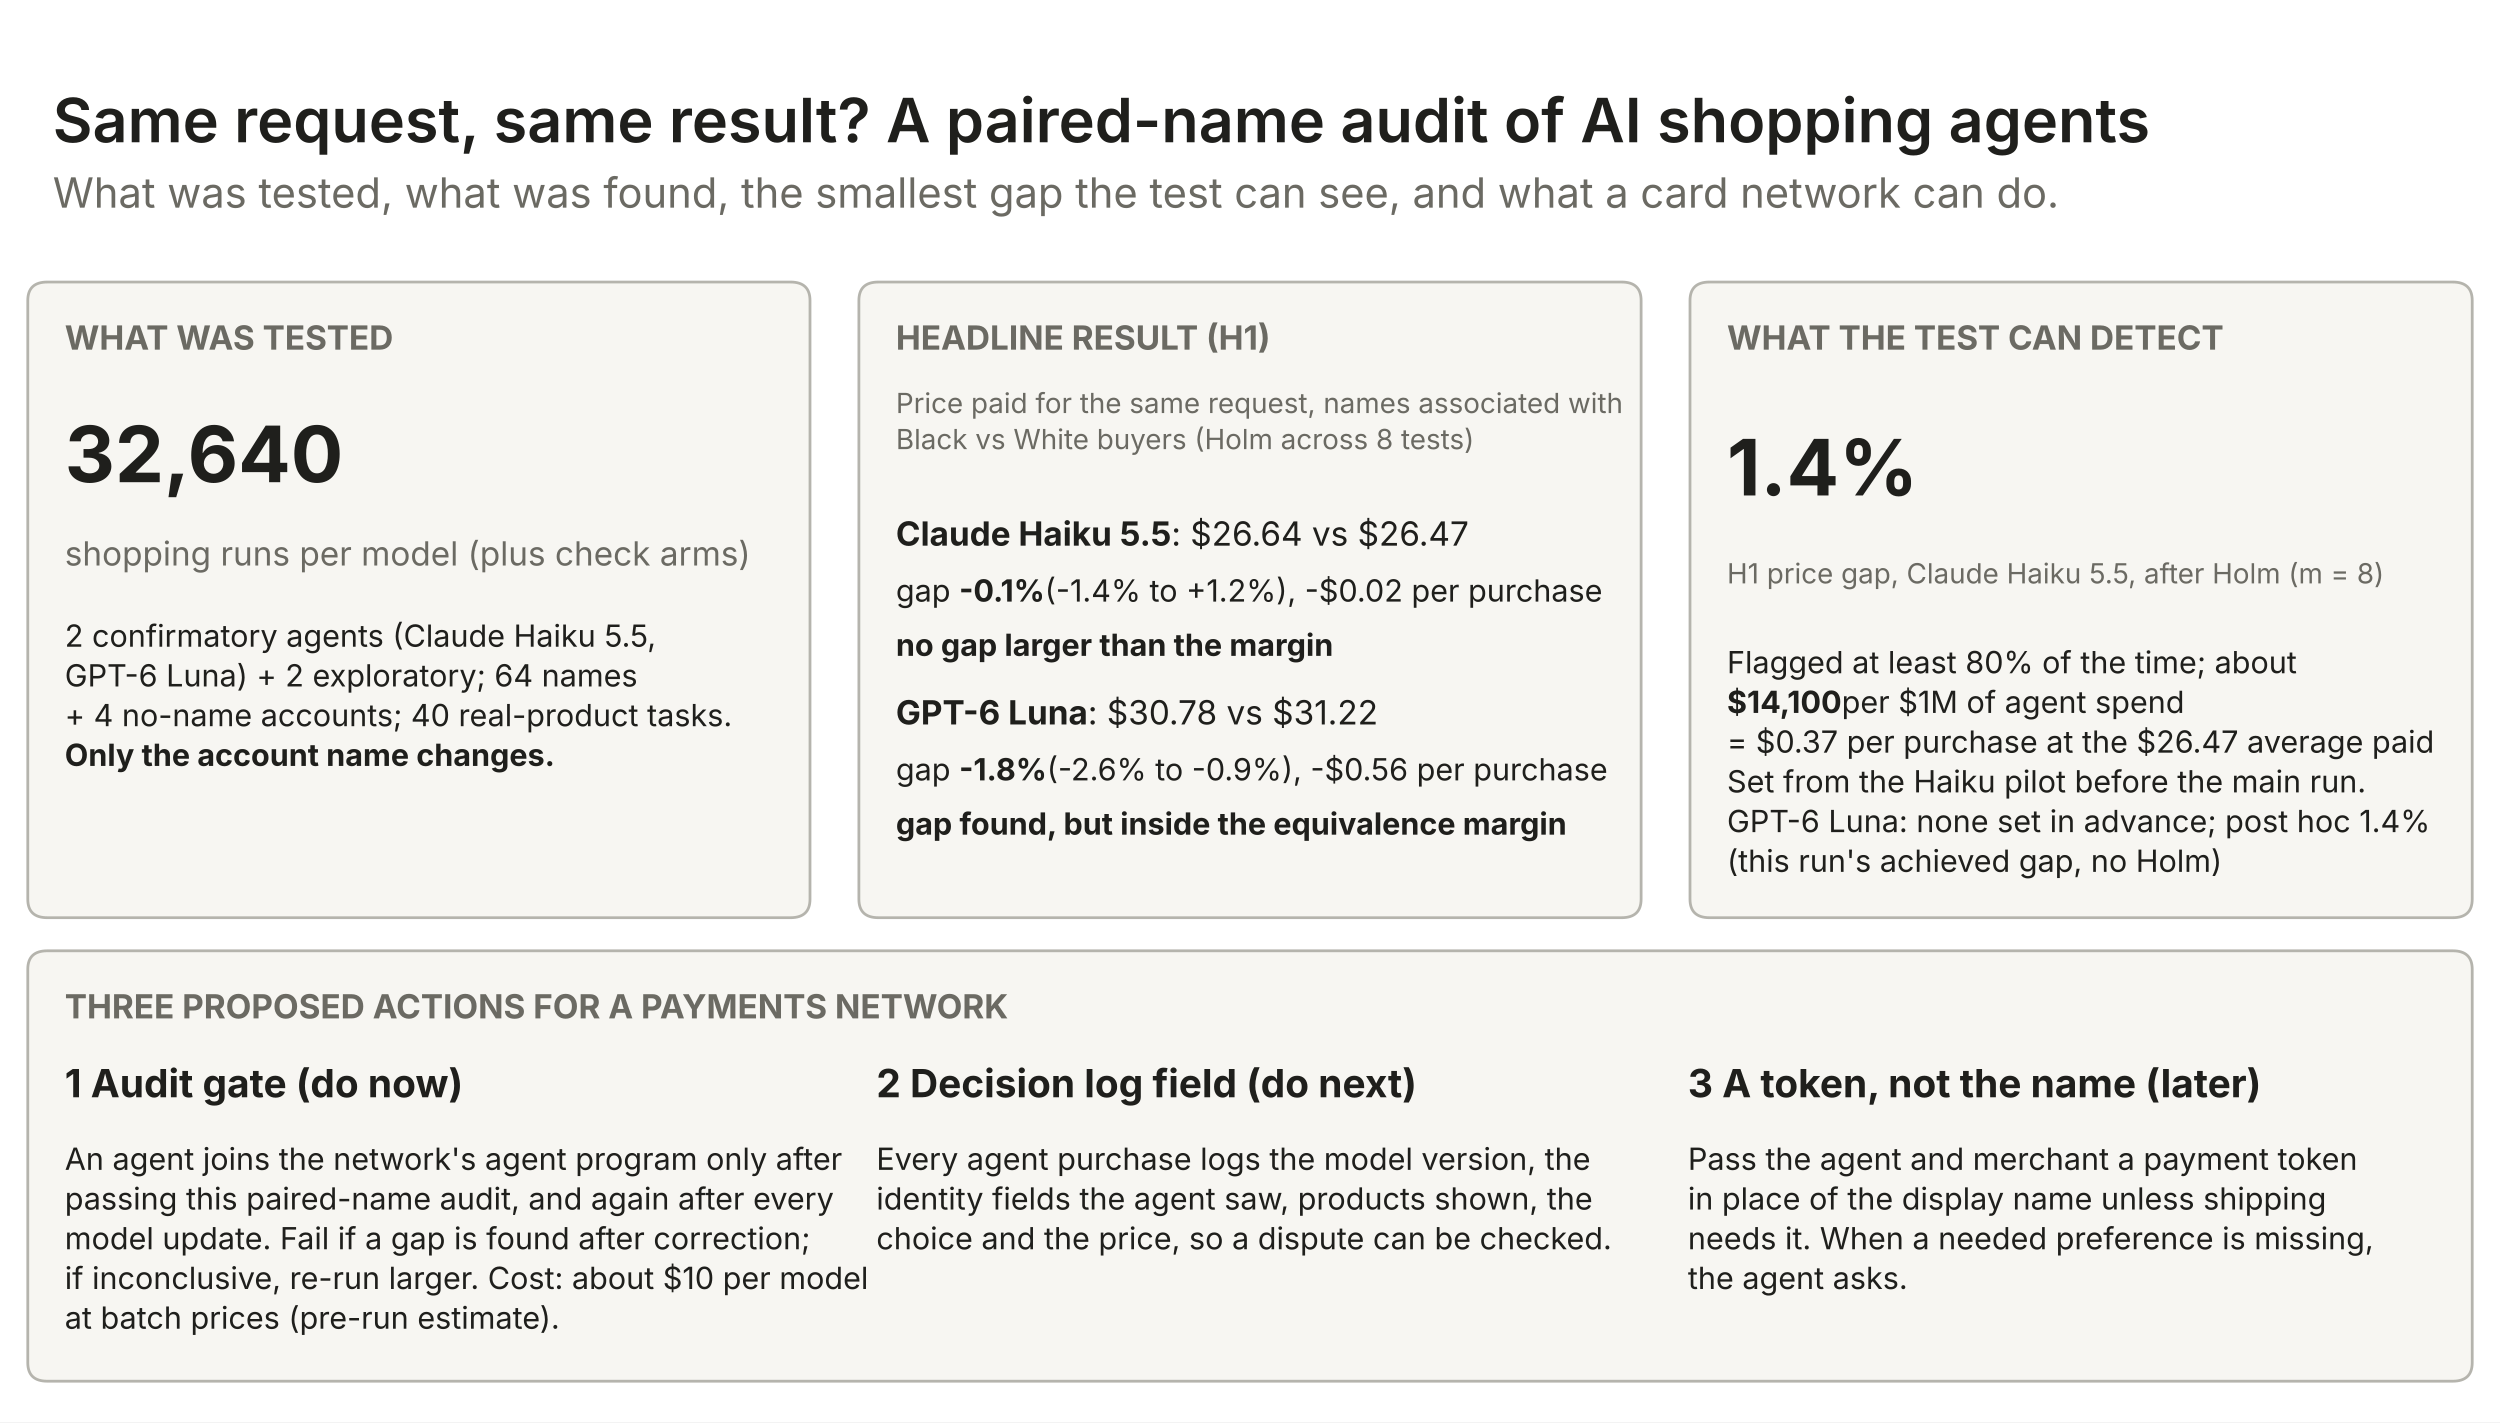
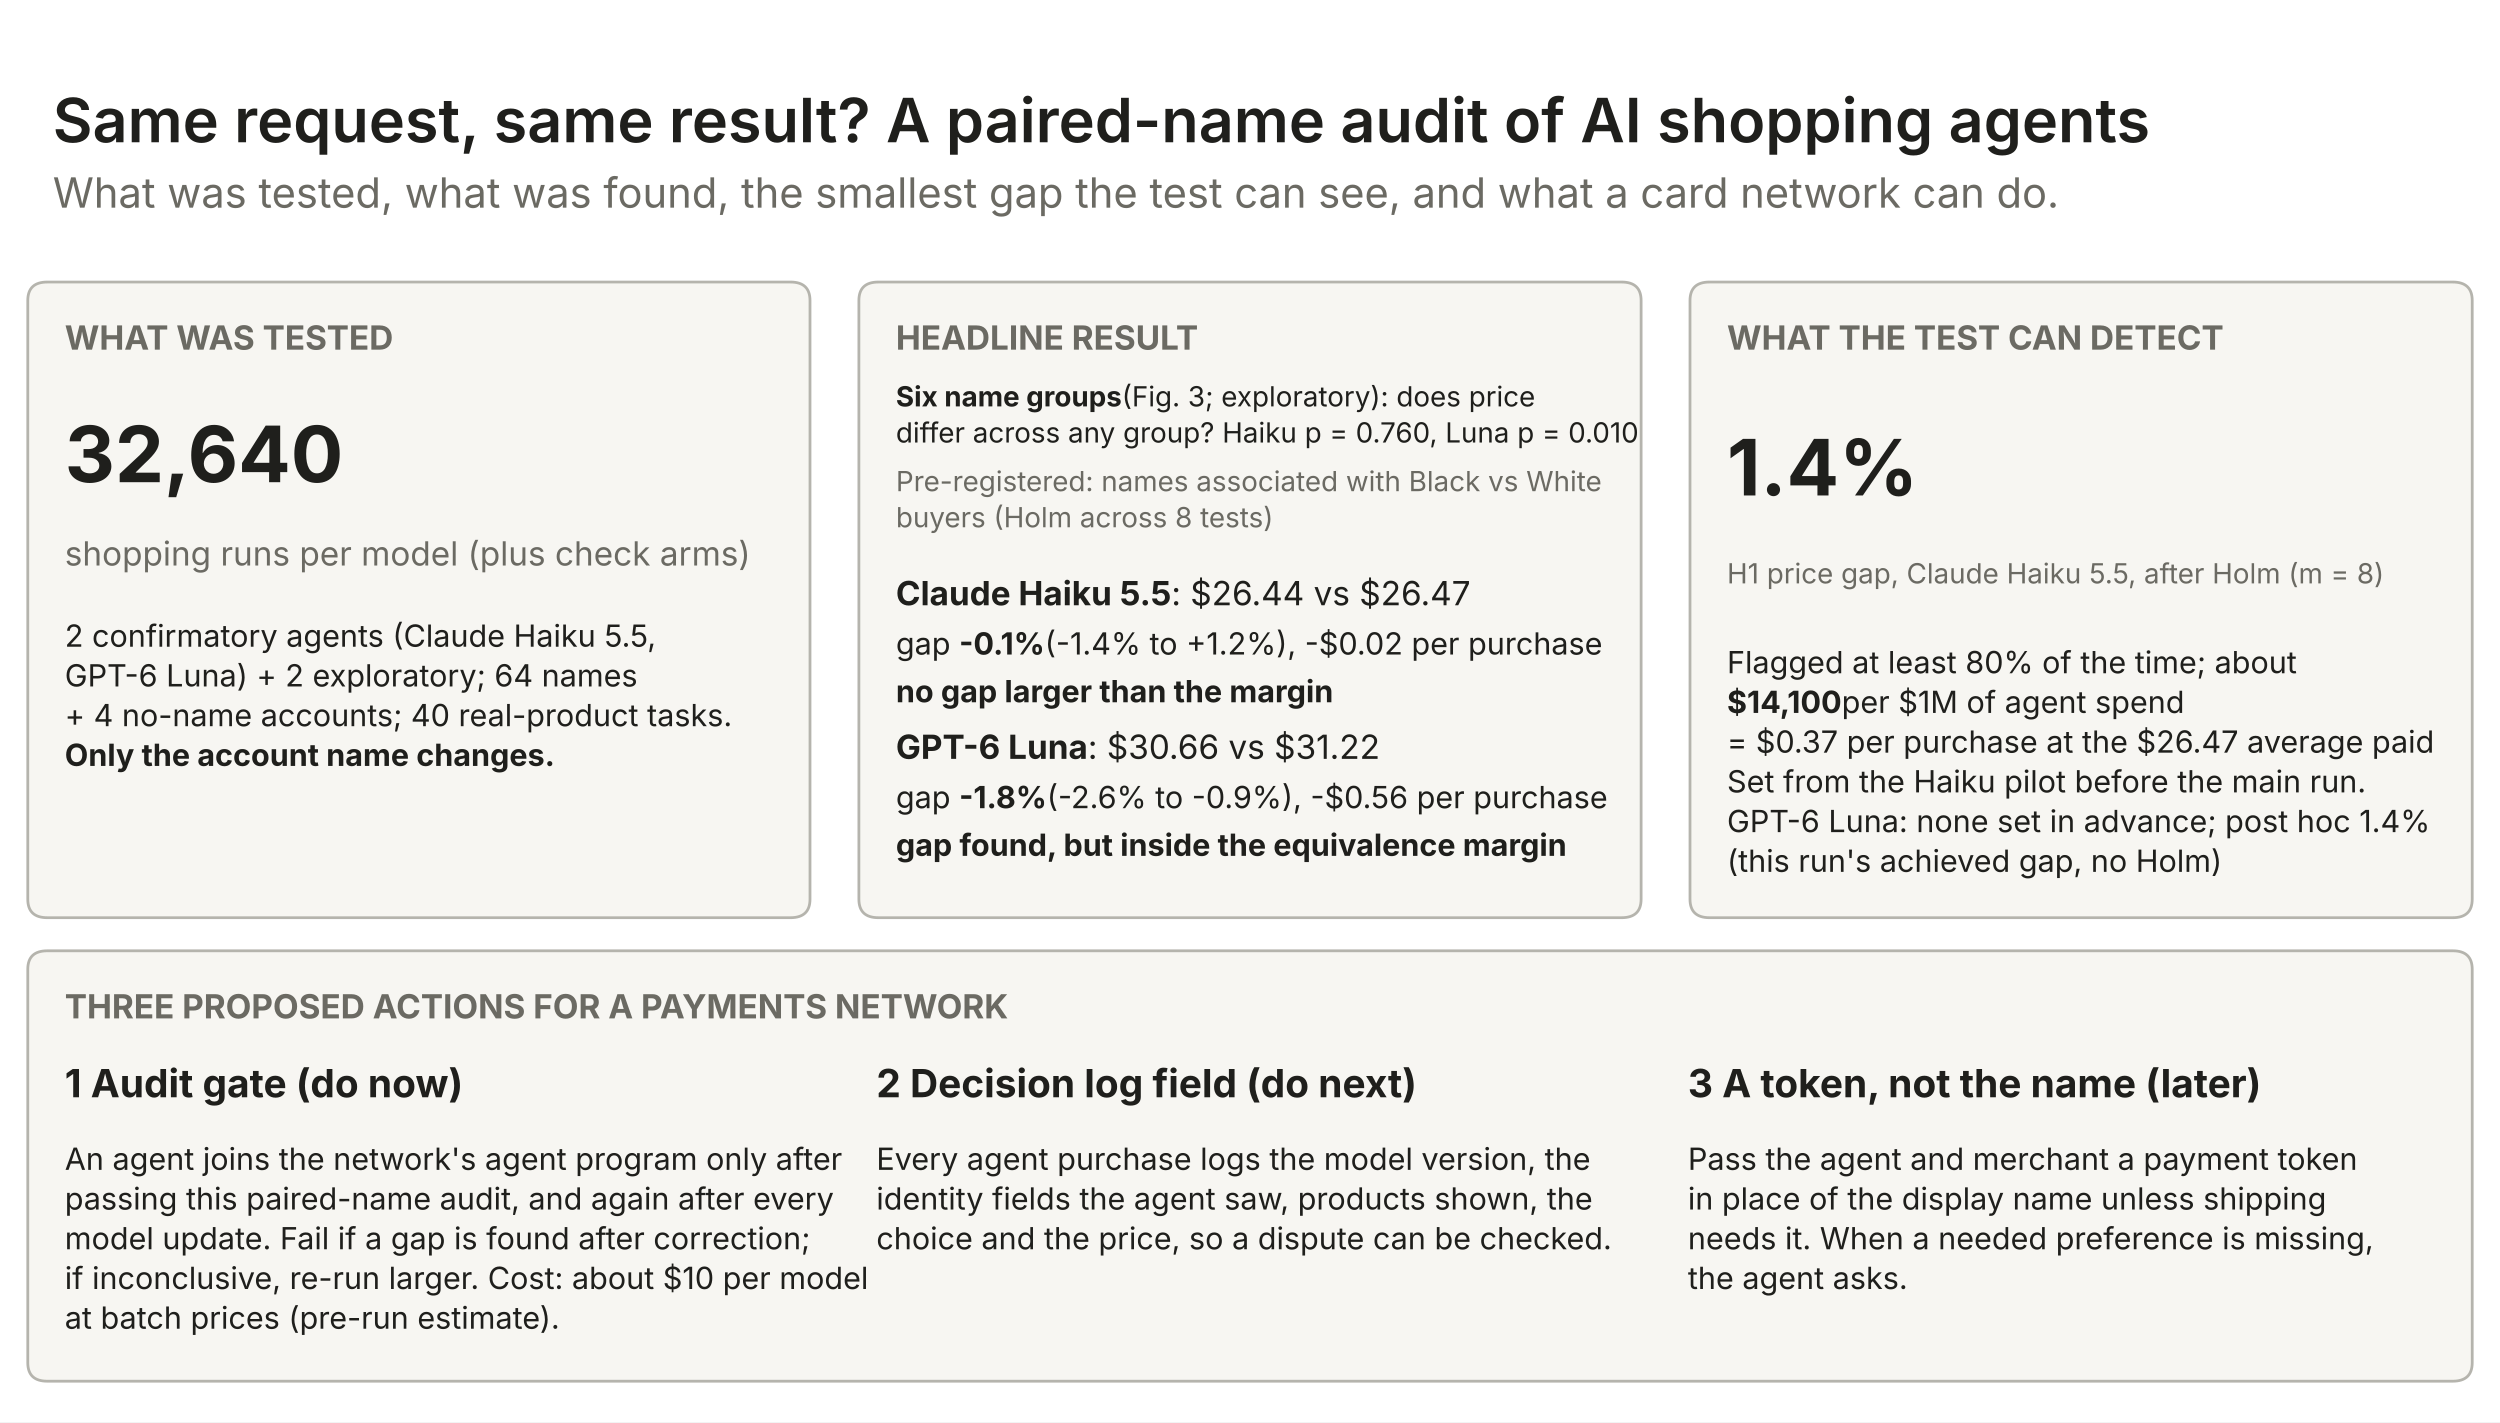
<svg xmlns="http://www.w3.org/2000/svg" width="648pt" height="368.64pt" viewBox="0 0 648 368.64" version="1.1">
  <defs>
    <style type="text/css">*{stroke-linejoin: round; stroke-linecap: butt}</style>
  </defs>
  <g id="figure_1">
    <g id="patch_1">
      <path d="M 0 368.64  L 648 368.64  L 648 0  L 0 0  z " style="fill: #ffffff" />
    </g>
    <g id="axes_1">
      <g id="patch_2">
-         <path d="M 12.269 237.868  L 204.883 237.868  Q 209.952 237.868 209.952 233.062  L 209.952 77.911  Q 209.952 73.105 204.883 73.105  L 12.269 73.105  Q 7.2 73.105 7.2 77.911  L 7.2 233.062  Q 7.2 237.868 12.269 237.868  z " clip-path="url(#pce5bf45f32)" style="fill: #f7f6f2; stroke: #b5b4ad; stroke-width: 0.72; stroke-linejoin: miter" />
+         <path d="M 12.269 237.868  L 204.883 237.868  Q 209.952 237.868 209.952 233.062  L 209.952 77.911  Q 209.952 73.105 204.883 73.105  L 12.269 73.105  Q 7.2 73.105 7.2 77.911  L 7.2 233.062  Q 7.2 237.868 12.269 237.868  z " clip-path="url(#p9942ad48e9)" style="fill: #f7f6f2; stroke: #b5b4ad; stroke-width: 0.72; stroke-linejoin: miter" />
      </g>
      <g id="patch_3">
-         <path d="M 227.693 237.868  L 420.307 237.868  Q 425.376 237.868 425.376 233.062  L 425.376 77.911  Q 425.376 73.105 420.307 73.105  L 227.693 73.105  Q 222.624 73.105 222.624 77.911  L 222.624 233.062  Q 222.624 237.868 227.693 237.868  z " clip-path="url(#pce5bf45f32)" style="fill: #f7f6f2; stroke: #b5b4ad; stroke-width: 0.72; stroke-linejoin: miter" />
+         <path d="M 227.693 237.868  L 420.307 237.868  Q 425.376 237.868 425.376 233.062  L 425.376 77.911  Q 425.376 73.105 420.307 73.105  L 227.693 73.105  Q 222.624 73.105 222.624 77.911  L 222.624 233.062  Q 222.624 237.868 227.693 237.868  z " clip-path="url(#p9942ad48e9)" style="fill: #f7f6f2; stroke: #b5b4ad; stroke-width: 0.72; stroke-linejoin: miter" />
      </g>
      <g id="patch_4">
-         <path d="M 443.117 237.868  L 635.731 237.868  Q 640.8 237.868 640.8 233.062  L 640.8 77.911  Q 640.8 73.105 635.731 73.105  L 443.117 73.105  Q 438.048 73.105 438.048 77.911  L 438.048 233.062  Q 438.048 237.868 443.117 237.868  z " clip-path="url(#pce5bf45f32)" style="fill: #f7f6f2; stroke: #b5b4ad; stroke-width: 0.72; stroke-linejoin: miter" />
+         <path d="M 443.117 237.868  L 635.731 237.868  Q 640.8 237.868 640.8 233.062  L 640.8 77.911  Q 640.8 73.105 635.731 73.105  L 443.117 73.105  Q 438.048 73.105 438.048 77.911  L 438.048 233.062  Q 438.048 237.868 443.117 237.868  z " clip-path="url(#p9942ad48e9)" style="fill: #f7f6f2; stroke: #b5b4ad; stroke-width: 0.72; stroke-linejoin: miter" />
      </g>
      <g id="patch_5">
-         <path d="M 12.269 358.007  L 635.731 358.007  Q 640.8 358.007 640.8 353.202  L 640.8 251.255  Q 640.8 246.449 635.731 246.449  L 12.269 246.449  Q 7.2 246.449 7.2 251.255  L 7.2 353.202  Q 7.2 358.007 12.269 358.007  z " clip-path="url(#pce5bf45f32)" style="fill: #f7f6f2; stroke: #b5b4ad; stroke-width: 0.72; stroke-linejoin: miter" />
+         <path d="M 12.269 358.007  L 635.731 358.007  Q 640.8 358.007 640.8 353.202  L 640.8 251.255  Q 640.8 246.449 635.731 246.449  L 12.269 246.449  Q 7.2 246.449 7.2 251.255  L 7.2 353.202  Q 7.2 358.007 12.269 358.007  z " clip-path="url(#p9942ad48e9)" style="fill: #f7f6f2; stroke: #b5b4ad; stroke-width: 0.72; stroke-linejoin: miter" />
      </g>
      <g id="text_1">
        <text style="font-weight: 700; font-size: 8.64px; font-family: 'Inter', 'Helvetica Neue', 'Helvetica', 'Arial', 'DejaVu Sans'; text-anchor: start; fill: #6b6a63" x="16.79" y="90.632" transform="rotate(-0 16.7904 90.63226)">WHAT WAS TESTED</text>
      </g>
      <g id="text_2">
        <text style="font-weight: 700; font-size: 20.16px; font-family: 'Inter', 'Helvetica Neue', 'Helvetica', 'Arial', 'DejaVu Sans'; text-anchor: start; fill: #1f1f1c" x="16.79" y="124.986" transform="rotate(-0 16.7904 124.986)">32,640</text>
      </g>
      <g id="text_3">
        <text style="font-size: 8.64px; font-family: 'Inter', 'Helvetica Neue', 'Helvetica', 'Arial', 'DejaVu Sans'; text-anchor: start; fill: #6b6a63" x="16.79" y="146.583" transform="rotate(-0 16.7904 146.583)">shopping runs per model (plus check arms)</text>
      </g>
      <g id="text_4">
        <text style="font-size: 7.92px; font-family: 'Inter', 'Helvetica Neue', 'Helvetica', 'Arial', 'DejaVu Sans'; text-anchor: start; fill: #1f1f1c" x="16.79" y="167.638" transform="rotate(-0 16.7904 167.6383)">2 confirmatory agents (Claude Haiku 5.5,</text>
      </g>
      <g id="text_5">
        <text style="font-size: 7.92px; font-family: 'Inter', 'Helvetica Neue', 'Helvetica', 'Arial', 'DejaVu Sans'; text-anchor: start; fill: #1f1f1c" x="16.79" y="177.934" transform="rotate(-0 16.7904 177.9343)">GPT-6 Luna) + 2 exploratory; 64 names</text>
      </g>
      <g id="text_6">
        <text style="font-size: 7.92px; font-family: 'Inter', 'Helvetica Neue', 'Helvetica', 'Arial', 'DejaVu Sans'; text-anchor: start; fill: #1f1f1c" x="16.79" y="188.23" transform="rotate(-0 16.7904 188.2303)">+ 4 no-name accounts; 40 real-product tasks.</text>
      </g>
      <g id="text_7">
        <text style="font-weight: 700; font-size: 7.92px; font-family: 'Inter', 'Helvetica Neue', 'Helvetica', 'Arial', 'DejaVu Sans'; text-anchor: start; fill: #1f1f1c" x="16.79" y="198.526" transform="rotate(-0 16.7904 198.5263)">Only the account name changes.</text>
      </g>
      <g id="text_8">
-         <text style="font-weight: 700; font-size: 8.64px; font-family: 'Inter', 'Helvetica Neue', 'Helvetica', 'Arial', 'DejaVu Sans'; text-anchor: start; fill: #6b6a63" x="232.214" y="90.632" transform="rotate(-0 232.2144 90.63226)">HEADLINE RESULT (H1)</text>
+         <text style="font-weight: 700; font-size: 8.64px; font-family: 'Inter', 'Helvetica Neue', 'Helvetica', 'Arial', 'DejaVu Sans'; text-anchor: start; fill: #6b6a63" x="232.214" y="90.632" transform="rotate(-0 232.2144 90.63226)">HEADLINE RESULT</text>
      </g>
      <g id="text_9">
-         <text style="font-size: 7.2px; font-family: 'Inter', 'Helvetica Neue', 'Helvetica', 'Arial', 'DejaVu Sans'; text-anchor: start; fill: #6b6a63" x="232.214" y="107.059" transform="rotate(-0 232.2144 107.059)">Price paid for the same request, names associated with</text>
+         <text style="font-weight: 700; font-size: 7.2px; font-family: 'Inter', 'Helvetica Neue', 'Helvetica', 'Arial', 'DejaVu Sans'; text-anchor: start; fill: #1f1f1c" x="232.214" y="105.343" transform="rotate(-0 232.2144 105.3427)">Six name groups</text>
      </g>
      <g id="text_10">
-         <text style="font-size: 7.2px; font-family: 'Inter', 'Helvetica Neue', 'Helvetica', 'Arial', 'DejaVu Sans'; text-anchor: start; fill: #6b6a63" x="232.214" y="116.419" transform="rotate(-0 232.2144 116.419)">Black vs White buyers (Holm across 8 tests)</text>
+         <text style="font-size: 7.2px; font-family: 'Inter', 'Helvetica Neue', 'Helvetica', 'Arial', 'DejaVu Sans'; text-anchor: start; fill: #1f1f1c" x="290.765" y="105.343" transform="rotate(-0 290.765 105.3427)"> (Fig. 3; exploratory): does price</text>
      </g>
      <g id="text_11">
-         <text style="font-weight: 700; font-size: 8.64px; font-family: 'Inter', 'Helvetica Neue', 'Helvetica', 'Arial', 'DejaVu Sans'; text-anchor: start; fill: #1f1f1c" x="232.214" y="141.434" transform="rotate(-0 232.2144 141.4341)">Claude Haiku 5.5</text>
+         <text style="font-size: 7.2px; font-family: 'Inter', 'Helvetica Neue', 'Helvetica', 'Arial', 'DejaVu Sans'; text-anchor: start; fill: #1f1f1c" x="232.214" y="114.703" transform="rotate(-0 232.2144 114.7027)">differ across any group? Haiku p = 0.760, Luna p = 0.010</text>
      </g>
      <g id="text_12">
-         <text style="font-size: 8.64px; font-family: 'Inter', 'Helvetica Neue', 'Helvetica', 'Arial', 'DejaVu Sans'; text-anchor: start; fill: #1f1f1c" x="303.612" y="141.434" transform="rotate(-0 303.6119 141.4341)">: $26.64 vs $26.47</text>
+         <text style="font-size: 7.2px; font-family: 'Inter', 'Helvetica Neue', 'Helvetica', 'Arial', 'DejaVu Sans'; text-anchor: start; fill: #6b6a63" x="232.214" y="127.311" transform="rotate(-0 232.2144 127.3111)">Pre-registered: names associated with Black vs White</text>
      </g>
      <g id="text_13">
-         <text style="font-size: 7.92px; font-family: 'Inter', 'Helvetica Neue', 'Helvetica', 'Arial', 'DejaVu Sans'; text-anchor: start; fill: #1f1f1c" x="232.214" y="155.935" transform="rotate(-0 232.2144 155.9349)">gap </text>
+         <text style="font-size: 7.2px; font-family: 'Inter', 'Helvetica Neue', 'Helvetica', 'Arial', 'DejaVu Sans'; text-anchor: start; fill: #6b6a63" x="232.214" y="136.671" transform="rotate(-0 232.2144 136.6711)">buyers (Holm across 8 tests)</text>
      </g>
      <g id="text_14">
-         <text style="font-weight: 700; font-size: 7.92px; font-family: 'Inter', 'Helvetica Neue', 'Helvetica', 'Arial', 'DejaVu Sans'; text-anchor: start; fill: #1f1f1c" x="248.596" y="155.935" transform="rotate(-0 248.5964 155.9349)">-0.1%</text>
+         <text style="font-weight: 700; font-size: 8.64px; font-family: 'Inter', 'Helvetica Neue', 'Helvetica', 'Arial', 'DejaVu Sans'; text-anchor: start; fill: #1f1f1c" x="232.214" y="156.881" transform="rotate(-0 232.2144 156.8806)">Claude Haiku 5.5</text>
      </g>
      <g id="text_15">
-         <text style="font-size: 7.92px; font-family: 'Inter', 'Helvetica Neue', 'Helvetica', 'Arial', 'DejaVu Sans'; text-anchor: start; fill: #1f1f1c" x="270.8" y="155.935" transform="rotate(-0 270.7996 155.9349)"> (-1.4% to +1.2%), -$0.02 per purchase</text>
+         <text style="font-size: 8.64px; font-family: 'Inter', 'Helvetica Neue', 'Helvetica', 'Arial', 'DejaVu Sans'; text-anchor: start; fill: #1f1f1c" x="303.612" y="156.881" transform="rotate(-0 303.6119 156.8806)">: $26.44 vs $26.47</text>
      </g>
      <g id="text_16">
-         <text style="font-weight: 700; font-size: 7.92px; font-family: 'Inter', 'Helvetica Neue', 'Helvetica', 'Arial', 'DejaVu Sans'; text-anchor: start; fill: #1f1f1c" x="232.214" y="170.008" transform="rotate(-0 232.2144 170.0084)">no gap larger than the margin</text>
+         <text style="font-size: 7.92px; font-family: 'Inter', 'Helvetica Neue', 'Helvetica', 'Arial', 'DejaVu Sans'; text-anchor: start; fill: #1f1f1c" x="232.214" y="169.665" transform="rotate(-0 232.2144 169.6652)">gap </text>
      </g>
      <g id="text_17">
-         <text style="font-weight: 700; font-size: 8.64px; font-family: 'Inter', 'Helvetica Neue', 'Helvetica', 'Arial', 'DejaVu Sans'; text-anchor: start; fill: #1f1f1c" x="232.214" y="187.774" transform="rotate(-0 232.2144 187.7737)">GPT-6 Luna</text>
+         <text style="font-weight: 700; font-size: 7.92px; font-family: 'Inter', 'Helvetica Neue', 'Helvetica', 'Arial', 'DejaVu Sans'; text-anchor: start; fill: #1f1f1c" x="248.596" y="169.665" transform="rotate(-0 248.5964 169.6652)">-0.1%</text>
      </g>
      <g id="text_18">
-         <text style="font-size: 8.64px; font-family: 'Inter', 'Helvetica Neue', 'Helvetica', 'Arial', 'DejaVu Sans'; text-anchor: start; fill: #1f1f1c" x="281.971" y="187.774" transform="rotate(-0 281.9713 187.7737)">: $30.78 vs $31.22</text>
+         <text style="font-size: 7.92px; font-family: 'Inter', 'Helvetica Neue', 'Helvetica', 'Arial', 'DejaVu Sans'; text-anchor: start; fill: #1f1f1c" x="270.8" y="169.665" transform="rotate(-0 270.7996 169.6652)"> (-1.4% to +1.2%), -$0.02 per purchase</text>
      </g>
      <g id="text_19">
-         <text style="font-size: 7.92px; font-family: 'Inter', 'Helvetica Neue', 'Helvetica', 'Arial', 'DejaVu Sans'; text-anchor: start; fill: #1f1f1c" x="232.214" y="202.274" transform="rotate(-0 232.2144 202.2745)">gap </text>
+         <text style="font-weight: 700; font-size: 7.92px; font-family: 'Inter', 'Helvetica Neue', 'Helvetica', 'Arial', 'DejaVu Sans'; text-anchor: start; fill: #1f1f1c" x="232.214" y="182.022" transform="rotate(-0 232.2144 182.0224)">no gap larger than the margin</text>
      </g>
      <g id="text_20">
-         <text style="font-weight: 700; font-size: 7.92px; font-family: 'Inter', 'Helvetica Neue', 'Helvetica', 'Arial', 'DejaVu Sans'; text-anchor: start; fill: #1f1f1c" x="248.596" y="202.274" transform="rotate(-0 248.5964 202.2745)">-1.8%</text>
+         <text style="font-weight: 700; font-size: 8.64px; font-family: 'Inter', 'Helvetica Neue', 'Helvetica', 'Arial', 'DejaVu Sans'; text-anchor: start; fill: #1f1f1c" x="232.214" y="196.698" transform="rotate(-0 232.2144 196.6983)">GPT-6 Luna</text>
      </g>
      <g id="text_21">
-         <text style="font-size: 7.92px; font-family: 'Inter', 'Helvetica Neue', 'Helvetica', 'Arial', 'DejaVu Sans'; text-anchor: start; fill: #1f1f1c" x="271.337" y="202.274" transform="rotate(-0 271.3367 202.2745)"> (-2.6% to -0.9%), -$0.56 per purchase</text>
+         <text style="font-size: 8.64px; font-family: 'Inter', 'Helvetica Neue', 'Helvetica', 'Arial', 'DejaVu Sans'; text-anchor: start; fill: #1f1f1c" x="281.971" y="196.698" transform="rotate(-0 281.9713 196.6983)">: $30.66 vs $31.22</text>
      </g>
      <g id="text_22">
-         <text style="font-weight: 700; font-size: 7.92px; font-family: 'Inter', 'Helvetica Neue', 'Helvetica', 'Arial', 'DejaVu Sans'; text-anchor: start; fill: #1f1f1c" x="232.214" y="216.348" transform="rotate(-0 232.2144 216.3479)">gap found, but inside the equivalence margin</text>
+         <text style="font-size: 7.92px; font-family: 'Inter', 'Helvetica Neue', 'Helvetica', 'Arial', 'DejaVu Sans'; text-anchor: start; fill: #1f1f1c" x="232.214" y="209.483" transform="rotate(-0 232.2144 209.4828)">gap </text>
      </g>
      <g id="text_23">
+         <text style="font-weight: 700; font-size: 7.92px; font-family: 'Inter', 'Helvetica Neue', 'Helvetica', 'Arial', 'DejaVu Sans'; text-anchor: start; fill: #1f1f1c" x="248.596" y="209.483" transform="rotate(-0 248.5964 209.4828)">-1.8%</text>
+       </g>
+       <g id="text_24">
+         <text style="font-size: 7.92px; font-family: 'Inter', 'Helvetica Neue', 'Helvetica', 'Arial', 'DejaVu Sans'; text-anchor: start; fill: #1f1f1c" x="271.337" y="209.483" transform="rotate(-0 271.3367 209.4828)"> (-2.6% to -0.9%), -$0.56 per purchase</text>
+       </g>
+       <g id="text_25">
+         <text style="font-weight: 700; font-size: 7.92px; font-family: 'Inter', 'Helvetica Neue', 'Helvetica', 'Arial', 'DejaVu Sans'; text-anchor: start; fill: #1f1f1c" x="232.214" y="221.84" transform="rotate(-0 232.2144 221.84)">gap found, but inside the equivalence margin</text>
+       </g>
+       <g id="text_26">
        <text style="font-weight: 700; font-size: 8.64px; font-family: 'Inter', 'Helvetica Neue', 'Helvetica', 'Arial', 'DejaVu Sans'; text-anchor: start; fill: #6b6a63" x="447.638" y="90.632" transform="rotate(-0 447.6384 90.63226)">WHAT THE TEST CAN DETECT</text>
      </g>
-       <g id="text_24">
+       <g id="text_27">
        <text style="font-weight: 700; font-size: 20.16px; font-family: 'Inter', 'Helvetica Neue', 'Helvetica', 'Arial', 'DejaVu Sans'; text-anchor: start; fill: #1f1f1c" x="447.638" y="128.419" transform="rotate(-0 447.6384 128.4185)">1.4%</text>
      </g>
-       <g id="text_25">
+       <g id="text_28">
        <text style="font-size: 7.2px; font-family: 'Inter', 'Helvetica Neue', 'Helvetica', 'Arial', 'DejaVu Sans'; text-anchor: start; fill: #6b6a63" x="447.638" y="151.213" transform="rotate(-0 447.6384 151.2134)">H1 price gap, Claude Haiku 5.5, after Holm (m = 8)</text>
      </g>
-       <g id="text_26">
+       <g id="text_29">
        <text style="font-size: 7.92px; font-family: 'Inter', 'Helvetica Neue', 'Helvetica', 'Arial', 'DejaVu Sans'; text-anchor: start; fill: #1f1f1c" x="447.638" y="174.503" transform="rotate(-0 447.6384 174.5034)">Flagged at least 80% of the time; about</text>
      </g>
-       <g id="text_27">
+       <g id="text_30">
        <text style="font-weight: 700; font-size: 7.92px; font-family: 'Inter', 'Helvetica Neue', 'Helvetica', 'Arial', 'DejaVu Sans'; text-anchor: start; fill: #1f1f1c" x="447.638" y="184.799" transform="rotate(-0 447.6384 184.7994)">$14,100</text>
      </g>
-       <g id="text_28">
+       <g id="text_31">
        <text style="font-size: 7.92px; font-family: 'Inter', 'Helvetica Neue', 'Helvetica', 'Arial', 'DejaVu Sans'; text-anchor: start; fill: #1f1f1c" x="477.354" y="184.799" transform="rotate(-0 477.3545 184.7994)"> per $1M of agent spend</text>
      </g>
-       <g id="text_29">
+       <g id="text_32">
        <text style="font-size: 7.92px; font-family: 'Inter', 'Helvetica Neue', 'Helvetica', 'Arial', 'DejaVu Sans'; text-anchor: start; fill: #1f1f1c" x="447.638" y="195.095" transform="rotate(-0 447.6384 195.0954)">= $0.37 per purchase at the $26.47 average paid</text>
      </g>
-       <g id="text_30">
+       <g id="text_33">
        <text style="font-size: 7.92px; font-family: 'Inter', 'Helvetica Neue', 'Helvetica', 'Arial', 'DejaVu Sans'; text-anchor: start; fill: #1f1f1c" x="447.638" y="205.391" transform="rotate(-0 447.6384 205.3914)">Set from the Haiku pilot before the main run.</text>
      </g>
-       <g id="text_31">
+       <g id="text_34">
        <text style="font-size: 7.92px; font-family: 'Inter', 'Helvetica Neue', 'Helvetica', 'Arial', 'DejaVu Sans'; text-anchor: start; fill: #1f1f1c" x="447.638" y="215.687" transform="rotate(-0 447.6384 215.6874)">GPT-6 Luna: none set in advance; post hoc 1.4%</text>
      </g>
-       <g id="text_32">
+       <g id="text_35">
        <text style="font-size: 7.92px; font-family: 'Inter', 'Helvetica Neue', 'Helvetica', 'Arial', 'DejaVu Sans'; text-anchor: start; fill: #1f1f1c" x="447.638" y="225.983" transform="rotate(-0 447.6384 225.9834)">(this run's achieved gap, no Holm)</text>
      </g>
-       <g id="text_33">
+       <g id="text_36">
        <text style="font-weight: 700; font-size: 8.64px; font-family: 'Inter', 'Helvetica Neue', 'Helvetica', 'Arial', 'DejaVu Sans'; text-anchor: start; fill: #6b6a63" x="16.79" y="263.976" transform="rotate(-0 16.7904 263.9764)">THREE PROPOSED ACTIONS FOR A PAYMENTS NETWORK</text>
      </g>
-       <g id="text_34">
+       <g id="text_37">
        <text style="font-weight: 700; font-size: 10.08px; font-family: 'Inter', 'Helvetica Neue', 'Helvetica', 'Arial', 'DejaVu Sans'; text-anchor: start; fill: #1f1f1c" x="16.79" y="284.404" transform="rotate(-0 16.7904 284.4037)">1  Audit gate (do now)</text>
      </g>
-       <g id="text_35">
+       <g id="text_38">
        <text style="font-size: 7.92px; font-family: 'Inter', 'Helvetica Neue', 'Helvetica', 'Arial', 'DejaVu Sans'; text-anchor: start; fill: #1f1f1c" x="16.79" y="303.224" transform="rotate(-0 16.7904 303.2243)">An agent joins the network's agent program only after</text>
      </g>
-       <g id="text_36">
+       <g id="text_39">
        <text style="font-size: 7.92px; font-family: 'Inter', 'Helvetica Neue', 'Helvetica', 'Arial', 'DejaVu Sans'; text-anchor: start; fill: #1f1f1c" x="16.79" y="313.52" transform="rotate(-0 16.7904 313.5203)">passing this paired-name audit, and again after every</text>
      </g>
-       <g id="text_37">
+       <g id="text_40">
        <text style="font-size: 7.92px; font-family: 'Inter', 'Helvetica Neue', 'Helvetica', 'Arial', 'DejaVu Sans'; text-anchor: start; fill: #1f1f1c" x="16.79" y="323.816" transform="rotate(-0 16.7904 323.8163)">model update. Fail if a gap is found after correction;</text>
      </g>
-       <g id="text_38">
+       <g id="text_41">
        <text style="font-size: 7.92px; font-family: 'Inter', 'Helvetica Neue', 'Helvetica', 'Arial', 'DejaVu Sans'; text-anchor: start; fill: #1f1f1c" x="16.79" y="334.112" transform="rotate(-0 16.7904 334.1123)">if inconclusive, re-run larger. Cost: about $10 per model</text>
      </g>
-       <g id="text_39">
+       <g id="text_42">
        <text style="font-size: 7.92px; font-family: 'Inter', 'Helvetica Neue', 'Helvetica', 'Arial', 'DejaVu Sans'; text-anchor: start; fill: #1f1f1c" x="16.79" y="344.408" transform="rotate(-0 16.7904 344.4083)">at batch prices (pre-run estimate).</text>
      </g>
-       <g id="text_40">
+       <g id="text_43">
        <text style="font-weight: 700; font-size: 10.08px; font-family: 'Inter', 'Helvetica Neue', 'Helvetica', 'Arial', 'DejaVu Sans'; text-anchor: start; fill: #1f1f1c" x="227.146" y="284.404" transform="rotate(-0 227.1456 284.4037)">2  Decision log field (do next)</text>
      </g>
-       <g id="text_41">
+       <g id="text_44">
        <text style="font-size: 7.92px; font-family: 'Inter', 'Helvetica Neue', 'Helvetica', 'Arial', 'DejaVu Sans'; text-anchor: start; fill: #1f1f1c" x="227.146" y="303.224" transform="rotate(-0 227.1456 303.2243)">Every agent purchase logs the model version, the</text>
      </g>
-       <g id="text_42">
+       <g id="text_45">
        <text style="font-size: 7.92px; font-family: 'Inter', 'Helvetica Neue', 'Helvetica', 'Arial', 'DejaVu Sans'; text-anchor: start; fill: #1f1f1c" x="227.146" y="313.52" transform="rotate(-0 227.1456 313.5203)">identity fields the agent saw, products shown, the</text>
      </g>
-       <g id="text_43">
+       <g id="text_46">
        <text style="font-size: 7.92px; font-family: 'Inter', 'Helvetica Neue', 'Helvetica', 'Arial', 'DejaVu Sans'; text-anchor: start; fill: #1f1f1c" x="227.146" y="323.816" transform="rotate(-0 227.1456 323.8163)">choice and the price, so a dispute can be checked.</text>
      </g>
-       <g id="text_44">
+       <g id="text_47">
        <text style="font-weight: 700; font-size: 10.08px; font-family: 'Inter', 'Helvetica Neue', 'Helvetica', 'Arial', 'DejaVu Sans'; text-anchor: start; fill: #1f1f1c" x="437.501" y="284.404" transform="rotate(-0 437.5008 284.4037)">3  A token, not the name (later)</text>
      </g>
-       <g id="text_45">
+       <g id="text_48">
        <text style="font-size: 7.92px; font-family: 'Inter', 'Helvetica Neue', 'Helvetica', 'Arial', 'DejaVu Sans'; text-anchor: start; fill: #1f1f1c" x="437.501" y="303.224" transform="rotate(-0 437.5008 303.2243)">Pass the agent and merchant a payment token</text>
      </g>
-       <g id="text_46">
+       <g id="text_49">
        <text style="font-size: 7.92px; font-family: 'Inter', 'Helvetica Neue', 'Helvetica', 'Arial', 'DejaVu Sans'; text-anchor: start; fill: #1f1f1c" x="437.501" y="313.52" transform="rotate(-0 437.5008 313.5203)">in place of the display name unless shipping</text>
      </g>
-       <g id="text_47">
+       <g id="text_50">
        <text style="font-size: 7.92px; font-family: 'Inter', 'Helvetica Neue', 'Helvetica', 'Arial', 'DejaVu Sans'; text-anchor: start; fill: #1f1f1c" x="437.501" y="323.816" transform="rotate(-0 437.5008 323.8163)">needs it. When a needed preference is missing,</text>
      </g>
-       <g id="text_48">
+       <g id="text_51">
        <text style="font-size: 7.92px; font-family: 'Inter', 'Helvetica Neue', 'Helvetica', 'Arial', 'DejaVu Sans'; text-anchor: start; fill: #1f1f1c" x="437.501" y="334.112" transform="rotate(-0 437.5008 334.1123)">the agent asks.</text>
      </g>
-       <g id="text_49">
+       <g id="text_52">
        <text style="font-weight: 600; font-size: 15.84px; font-family: 'Inter', 'Helvetica Neue', 'Helvetica', 'Arial', 'DejaVu Sans'; text-anchor: start; fill: #1f1f1c" x="13.68" y="36.878" transform="rotate(-0 13.68 36.8784)">Same request, same result? A paired-name audit of AI shopping agents</text>
      </g>
-       <g id="text_50">
+       <g id="text_53">
        <text style="font-size: 10.8px; font-family: 'Inter', 'Helvetica Neue', 'Helvetica', 'Arial', 'DejaVu Sans'; text-anchor: start; fill: #6b6a63" x="13.68" y="53.82" transform="rotate(-0 13.68 53.82)">What was tested, what was found, the smallest gap the test can see, and what a card network can do.</text>
      </g>
    </g>
  </g>
  <defs>
-     <clipPath id="pce5bf45f32">
+     <clipPath id="p9942ad48e9">
      <rect x="0" y="0" width="648" height="368.64" />
    </clipPath>
  </defs>
</svg>
